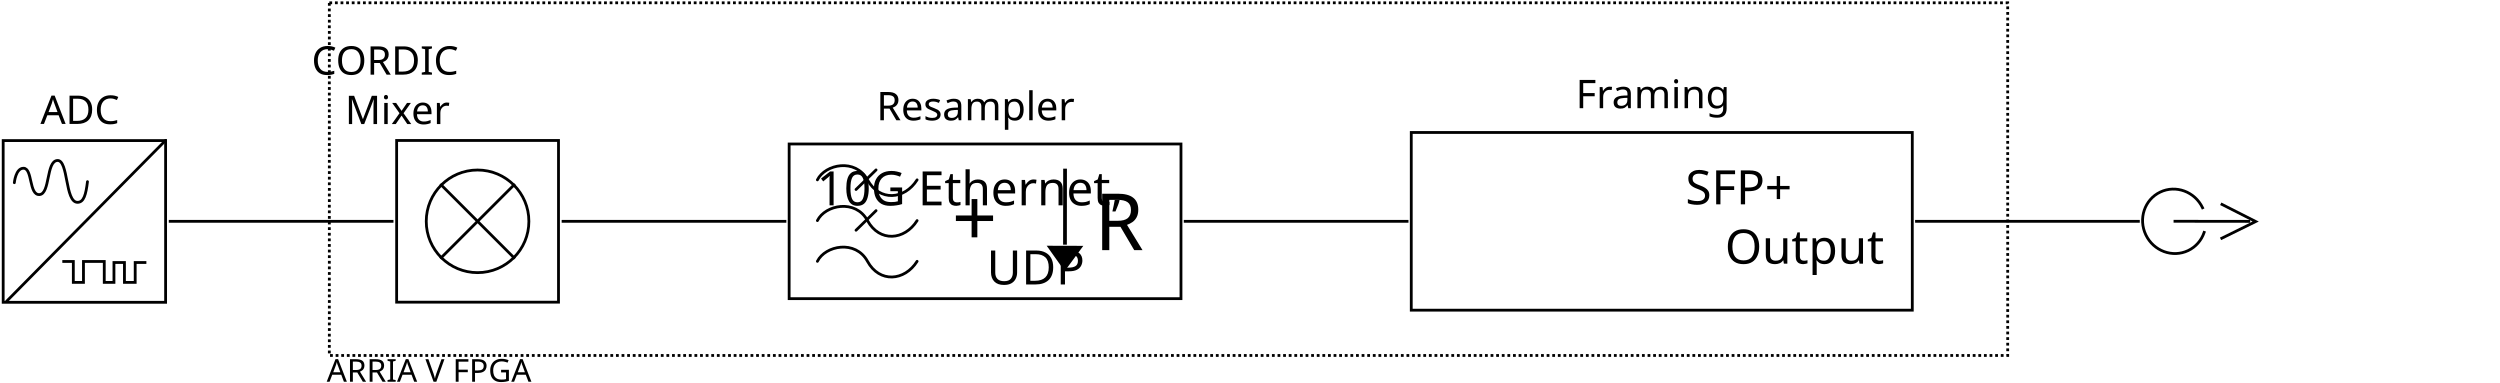
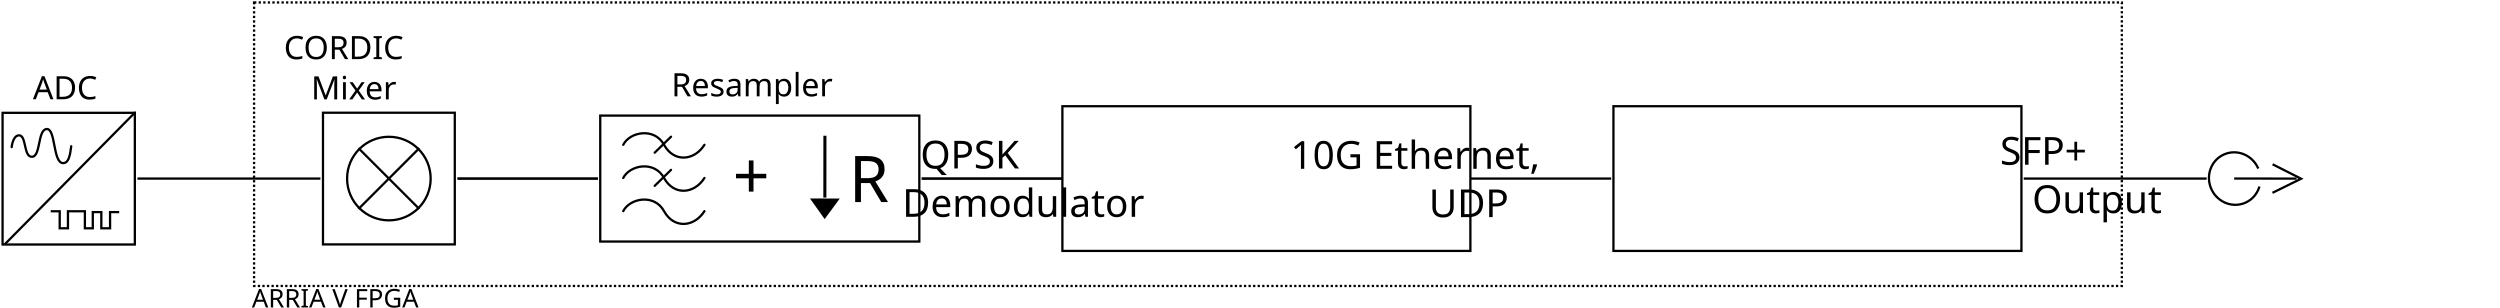
- <svg xmlns="http://www.w3.org/2000/svg" width="111.498mm" height="17.046mm" viewBox="0 0 395.073 60.4" id="svg14572" version="1.1">
+ <svg xmlns="http://www.w3.org/2000/svg" width="5.391in" height="0.664in" viewBox="0 0 485.167 59.718" id="svg14572" version="1.1">
  <defs id="defs14574">
    <marker style="overflow:visible" id="Arrow1Lstart" refX="0" refY="0" orient="auto">
      <path transform="matrix(0.8,0,0,0.8,10,0)" style="fill:#000000;fill-opacity:1;fill-rule:evenodd;stroke:#000000;stroke-width:1pt;stroke-opacity:1" d="M 0,0 5,-5 -12.5,0 5,5 0,0 Z" id="path5033" />
    </marker>
    <marker style="overflow:visible" id="Arrow1Mend" refX="0" refY="0" orient="auto">
      <path transform="matrix(-0.4,0,0,-0.4,-4,0)" style="fill:#000000;fill-opacity:1;fill-rule:evenodd;stroke:#000000;stroke-width:1pt;stroke-opacity:1" d="M 0,0 5,-5 -12.5,0 5,5 0,0 Z" id="path5042" />
    </marker>
    <marker style="overflow:visible" id="Arrow2Lstart" refX="0" refY="0" orient="auto">
      <path transform="matrix(1.1,0,0,1.1,1.1,0)" d="M 8.719,4.034 -2.207,0.016 8.719,-4.002 c -1.745,2.372 -1.735,5.617 -6e-7,8.035 z" style="fill:#000000;fill-opacity:1;fill-rule:evenodd;stroke:#000000;stroke-width:0.625;stroke-linejoin:round;stroke-opacity:1" id="path5051" />
    </marker>
  </defs>
-   <g transform="translate(-150.3414,-80.55326)" id="layer1">
-     <g id="g5654" style="stroke-width:0.443;stroke-miterlimit:4;stroke-dasharray:none">
-       <g id="g7846" style="stroke-width:0.443;stroke-miterlimit:4;stroke-dasharray:none">
-         <flowRoot transform="translate(19.64286,19.10714)" style="stroke-width:0.443;stroke-linejoin:miter;letter-spacing:0px;font-family:sans-serif;stroke-opacity:1;fill-opacity:1;font-size:40px;line-height:125%;word-spacing:0px;stroke:none;stroke-linecap:butt;font-weight:normal;font-style:normal;fill:#000000;stroke-miterlimit:4;stroke-dasharray:none" id="flowRoot4216" xml:space="preserve">
-           <flowRegion id="flowRegion4218">
-             <rect y="12.362" x="70" height="65" width="130" id="rect4220" style="stroke-width:0.443;stroke-miterlimit:4;stroke-dasharray:none" />
-           </flowRegion>
-           <flowPara id="flowPara4222" />
-         </flowRoot>
-         <text id="text5832" y="267.362" x="135" style="stroke-width:0.443;stroke-linejoin:miter;letter-spacing:0px;font-family:sans-serif;stroke-opacity:1;fill-opacity:1;font-size:40px;line-height:125%;word-spacing:0px;stroke:none;stroke-linecap:butt;font-weight:normal;font-style:normal;fill:#000000;stroke-miterlimit:4;stroke-dasharray:none" xml:space="preserve">
-           <tspan y="267.362" x="135" id="tspan5834" />
+   <g transform="translate(-376.2064,1379.703)" id="layer1">
+     <g transform="translate(166,-844)" id="g19300" style="stroke-width:0.443;stroke-miterlimit:4;stroke-dasharray:none">
+       <flowRoot xml:space="preserve" id="flowRoot4216" style="stroke-width:0.443;stroke-linejoin:miter;letter-spacing:0px;font-family:sans-serif;stroke-opacity:1;fill-opacity:1;font-size:40px;line-height:125%;word-spacing:0px;stroke:none;stroke-linecap:butt;font-weight:normal;font-style:normal;fill:#000000;stroke-miterlimit:4;stroke-dasharray:none" transform="translate(145.5079,-597.49)">
+         <flowRegion id="flowRegion4218">
+           <rect id="rect4220" width="130" height="65" x="70" y="12.362" style="stroke-width:0.443;stroke-miterlimit:4;stroke-dasharray:none" />
+         </flowRegion>
+         <flowPara id="flowPara4222" />
+       </flowRoot>
+       <text xml:space="preserve" style="stroke-width:0.443;stroke-linejoin:miter;letter-spacing:0px;font-family:sans-serif;stroke-opacity:1;fill-opacity:1;font-size:40px;line-height:125%;word-spacing:0px;stroke:none;stroke-linecap:butt;font-weight:normal;font-style:normal;fill:#000000;stroke-miterlimit:4;stroke-dasharray:none" x="260.865" y="-349.235" id="text5832">
+         <tspan id="tspan5834" x="260.865" y="-349.235" />
+       </text>
+       <g id="g13346" transform="translate(190.262,-1161.087)" style="stroke-width:0.443;stroke-miterlimit:4;stroke-dasharray:none">
+         <g id="g13213" style="stroke-width:0.443;stroke-miterlimit:4;stroke-dasharray:none">
+           <g id="g13178" transform="translate(1.767767,-0.7954951)" style="stroke-width:0.443;stroke-miterlimit:4;stroke-dasharray:none">
+             <circle style="fill:none;stroke:#000000;stroke-width:0.443;stroke-miterlimit:4;stroke-dasharray:none" stroke-miterlimit="10" cx="93.645" cy="660.815" r="8.109" id="circle81-3-8-5" />
+           </g>
+           <g id="g13209" transform="matrix(0.7857933,0.7857933,-0.7857933,0.7857933,511.6934,40.77949)" style="stroke-width:0.399;stroke-miterlimit:4;stroke-dasharray:none">
+             <path id="path13182" d="m 129.143,651.401 0,15" style="fill:none;fill-rule:evenodd;stroke:#000000;stroke-width:0.399;stroke-linecap:butt;stroke-linejoin:miter;stroke-miterlimit:4;stroke-dasharray:none;stroke-opacity:1" />
+             <path id="path13182-2" d="m 136.643,658.901 -15,0" style="fill:none;fill-rule:evenodd;stroke:#000000;stroke-width:0.399;stroke-linecap:butt;stroke-linejoin:miter;stroke-miterlimit:4;stroke-dasharray:none;stroke-opacity:1" />
+           </g>
+         </g>
+         <g transform="translate(0.4540635,-12.03705)" id="g13339" style="stroke-width:0.443;stroke-miterlimit:4;stroke-dasharray:none">
+           <g id="g13250" transform="translate(-1.7166138e-5,-2.040863e-4)" style="stroke-width:0.443;stroke-miterlimit:4;stroke-dasharray:none" />
+         </g>
+       </g>
+       <g id="g17417" transform="translate(195.4278,-1280.976)" style="stroke-width:0.443;stroke-miterlimit:4;stroke-dasharray:none">
+         <g transform="translate(8.485281,103.2376)" id="g17315" style="stroke-width:0.443;stroke-miterlimit:4;stroke-dasharray:none" />
+       </g>
+       <g id="g17350-5" transform="translate(42.21628,-1252.689)" style="stroke-width:0.443;stroke-miterlimit:4;stroke-dasharray:none">
+         <path id="path5983-7-3-4" d="m 194.663,751.621 35.506,0" style="fill:none;fill-rule:evenodd;stroke:#000000;stroke-width:0.443;stroke-linecap:butt;stroke-linejoin:miter;stroke-miterlimit:4;stroke-dasharray:none;stroke-opacity:1" />
+       </g>
+       <text xml:space="preserve" style="stroke-width:0.443;stroke-linejoin:miter;letter-spacing:0px;font-family:sans-serif;stroke-opacity:1;fill-opacity:1;font-size:7.5px;line-height:125%;word-spacing:0px;stroke:none;stroke-linecap:butt;font-weight:normal;font-style:normal;fill:#000000;stroke-miterlimit:4;stroke-dasharray:none" x="285.689" y="-524.246" id="text5828-3-0-6-8-42-3-3-2-6-13">
+         <tspan x="285.689" y="-524.246" style="font-size:6.25px;font-family:sans-serif;-inkscape-font-specification:sans-serif;font-stretch:normal;text-anchor:middle;font-variant:normal;font-weight:normal;font-style:normal;text-align:center;stroke-width:0.443;stroke-miterlimit:4;stroke-dasharray:none" id="tspan10865-2-7-2-8-4">CORDIC</tspan>
+         <tspan id="tspan4468" x="285.689" y="-516.433" style="font-size:6.25px;font-family:sans-serif;-inkscape-font-specification:sans-serif;font-stretch:normal;text-anchor:middle;font-variant:normal;font-weight:normal;font-style:normal;text-align:center;stroke-width:0.443;stroke-miterlimit:4;stroke-dasharray:none">Mixer</tspan>
+       </text>
+       <rect style="fill:none;stroke:#000000;stroke-width:0.443;stroke-miterlimit:4;stroke-dasharray:none" x="272.886" y="-513.845" stroke-miterlimit="10" width="25.579" height="25.553" id="rect45-6-8-2" />
+       <g id="g7023" transform="translate(73.60125,-654.042)" style="stroke-width:0.443;stroke-miterlimit:4;stroke-dasharray:none">
+         <rect style="fill:none;stroke:#000000;stroke-width:0.443;stroke-miterlimit:4;stroke-dasharray:none" x="-162.774" y="-165.771" stroke-miterlimit="10" width="25.669" height="25.557" id="rect41-90-8-3-4" transform="scale(-1,-1)" />
+         <polyline transform="matrix(-0.2596072,0,0,-0.255799,215.6427,234.8198)" style="fill:none;stroke:#000000;stroke-width:1.719;stroke-miterlimit:4;stroke-dasharray:none" stroke-miterlimit="10" points="215.356,294.521 222.165,294.521    222.165,282.234 228.707,282.234 228.707,294.521 235.09,294.521 235.09,282.234 240.994,282.234 240.994,295.159 253.652,295.159    253.652,282.234 259.823,282.234 259.823,295.159 266.524,295.159  " id="polyline67-3-3-9-1" />
+         <path style="fill:none;stroke:#000000;stroke-width:0.443;stroke-linecap:round;stroke-miterlimit:4;stroke-dasharray:none" stroke-miterlimit="10" d="m 150.428,146.706 c -0.249,2.041 -0.572,3.266 -1.574,3.266 -2.016,0 -1.408,-6.735 -3.19,-6.613 -1.781,0.123 -1.118,5.265 -2.817,5.388 -1.698,0.123 -1.077,-4.163 -2.527,-4.163 -1.245,0 -1.45,2.286 -1.45,2.286" id="path69-73-9-0-2" />
+         <line id="line71-8-7-3-5" y2="140.182" x2="162.773" y1="165.592" x1="137.66" stroke-miterlimit="10" style="fill:none;stroke:#000000;stroke-width:0.443;stroke-linecap:round;stroke-miterlimit:4;stroke-dasharray:none" />
+       </g>
+       <text xml:space="preserve" style="stroke-width:0.443;stroke-linejoin:miter;letter-spacing:0px;font-family:sans-serif;stroke-opacity:1;fill-opacity:1;font-size:7.5px;line-height:125%;word-spacing:0px;stroke:none;stroke-linecap:butt;font-weight:normal;font-style:normal;fill:#000000;stroke-miterlimit:4;stroke-dasharray:none" x="216.591" y="-516.454" id="text5828-3-0-6-8-42-3-3-2-6-1-1">
+         <tspan x="216.591" y="-516.454" style="font-size:6.25px;font-family:sans-serif;-inkscape-font-specification:sans-serif;font-stretch:normal;font-variant:normal;font-weight:normal;font-style:normal;stroke-width:0.443;stroke-miterlimit:4;stroke-dasharray:none" id="tspan10865-2-7-2-8-3-2">ADC</tspan>
+       </text>
+       <g id="g8531" transform="translate(-53.90592,0)" style="stroke-width:0.443;stroke-miterlimit:4;stroke-dasharray:none">
+         <g transform="translate(208.4099,-1158.441)" id="g13939" style="stroke-width:0.443;stroke-miterlimit:4;stroke-dasharray:none">
+           <text xml:space="preserve" style="font-style:normal;font-weight:normal;font-size:40px;line-height:125%;font-family:sans-serif;letter-spacing:0px;word-spacing:0px;fill:#000000;fill-opacity:1;stroke:none;stroke-width:0.443;stroke-linecap:butt;stroke-linejoin:miter;stroke-opacity:1;stroke-miterlimit:4;stroke-dasharray:none" x="519.868" y="654.688" id="text5325-9-9-7-9">
+             <tspan id="tspan5327-0-7-3-4" x="519.868" y="654.688" style="font-style:normal;font-variant:normal;font-weight:normal;font-stretch:normal;font-size:7.5px;font-family:sans-serif;-inkscape-font-specification:sans-serif;text-align:center;text-anchor:middle;stroke-width:0.443;stroke-miterlimit:4;stroke-dasharray:none">SFP+</tspan>
+             <tspan x="519.868" y="664.063" style="font-style:normal;font-variant:normal;font-weight:normal;font-stretch:normal;font-size:7.5px;font-family:sans-serif;-inkscape-font-specification:sans-serif;text-align:center;text-anchor:middle;stroke-width:0.443;stroke-miterlimit:4;stroke-dasharray:none" id="tspan31915-6">Output</tspan>
+           </text>
+           <path id="path4346-0-1-4-6-2-7-3-1-1-1" style="fill:none;stroke:#000000;stroke-width:0.443;stroke-linecap:square;stroke-linejoin:miter;stroke-miterlimit:4;stroke-dasharray:none;stroke-opacity:1" d="m 494.117,659.124 c -0.426,1.268 -1.333,2.301 -2.521,2.869 -2.475,1.184 -5.472,0.075 -6.693,-2.476 -1.221,-2.552 -0.204,-5.581 2.272,-6.765 2.475,-1.184 5.471,-0.076 6.692,2.477" />
+           <line id="line91-2-5-0-2-4-1-3-2-37-7" y2="657.38" x2="501.394" y1="657.364" x1="489.285" stroke-miterlimit="10" style="fill:none;stroke:#000000;stroke-width:0.443;stroke-linecap:butt;stroke-miterlimit:4;stroke-dasharray:none" />
+           <path id="path15924-5-4-47-9" d="m 496.74,654.603 c 1.841,0.933 3.681,1.867 5.522,2.8 -1.851,0.913 -3.702,1.825 -5.553,2.738" style="fill:none;fill-rule:evenodd;stroke:#000000;stroke-width:0.443;stroke-linecap:butt;stroke-linejoin:miter;stroke-miterlimit:4;stroke-dasharray:none;stroke-opacity:1" />
+         </g>
+         <g transform="translate(299.6264,-1315.857)" id="g17369" style="stroke-width:0.443;stroke-miterlimit:4;stroke-dasharray:none">
+           <g id="g17275" style="stroke-width:0.443;stroke-miterlimit:4;stroke-dasharray:none">
+             <text xml:space="preserve" style="font-style:normal;font-weight:normal;font-size:40px;line-height:125%;font-family:sans-serif;letter-spacing:0px;word-spacing:0px;fill:#000000;fill-opacity:1;stroke:none;stroke-width:0.443;stroke-linecap:butt;stroke-linejoin:miter;stroke-opacity:1;stroke-miterlimit:4;stroke-dasharray:none" x="317.147" y="812.898" id="text5828-3-0-6-8-5-7-5">
+               <tspan id="tspan7859-5-2-7-0" x="317.147" y="812.898" style="font-style:normal;font-variant:normal;font-weight:normal;font-stretch:normal;font-size:7.5px;font-family:sans-serif;-inkscape-font-specification:sans-serif;text-align:center;text-anchor:middle;stroke-width:0.443;stroke-miterlimit:4;stroke-dasharray:none">10G Ethernet,</tspan>
+               <tspan id="tspan17181" x="317.147" y="822.273" style="font-style:normal;font-variant:normal;font-weight:normal;font-stretch:normal;font-size:7.5px;font-family:sans-serif;-inkscape-font-specification:sans-serif;text-align:center;text-anchor:middle;stroke-width:0.443;stroke-miterlimit:4;stroke-dasharray:none">UDP</tspan>
+             </text>
+             <rect style="fill:none;stroke:#000000;stroke-width:0.443;stroke-miterlimit:4;stroke-dasharray:none;stroke-dashoffset:0;stroke-opacity:1" id="rect5283-7-1" width="79.178" height="28.081" x="277.601" y="800.749" />
+           </g>
+         </g>
+         <g style="stroke-width:0.505;stroke-miterlimit:4;stroke-dasharray:none" transform="matrix(0.7684872,0,0,1,286.1743,-1252.689)" id="g17350">
+           <path style="fill:none;fill-rule:evenodd;stroke:#000000;stroke-width:0.505;stroke-linecap:butt;stroke-linejoin:miter;stroke-miterlimit:4;stroke-dasharray:none;stroke-opacity:1" d="m 204.024,751.621 35.506,0" id="path5983-7-3" />
+         </g>
+         <path style="fill:none;fill-rule:evenodd;stroke:#000000;stroke-width:0.443;stroke-linecap:butt;stroke-linejoin:miter;stroke-miterlimit:4;stroke-dasharray:none;stroke-opacity:1" d="m 549.591,-501.068 27.194,0" id="path5983-7-3-9" />
+         <path style="fill:none;fill-rule:evenodd;stroke:#000000;stroke-width:0.443;stroke-linecap:butt;stroke-linejoin:miter;stroke-miterlimit:4;stroke-dasharray:none;stroke-opacity:1" d="m 656.849,-501.068 35.506,0" id="path5983-7-3-9-7" />
+         <text xml:space="preserve" style="font-style:normal;font-weight:normal;font-size:40px;line-height:125%;font-family:sans-serif;letter-spacing:0px;word-spacing:0px;fill:#000000;fill-opacity:1;stroke:none;stroke-width:0.443;stroke-linecap:butt;stroke-linejoin:miter;stroke-opacity:1;stroke-miterlimit:4;stroke-dasharray:none" x="509.51" y="-503.026" id="text5828-3-0-6-8-5-7-5-1">
+           <tspan id="tspan17181-4" x="509.51" y="-503.026" style="font-style:normal;font-variant:normal;font-weight:normal;font-stretch:normal;font-size:7.5px;font-family:sans-serif;-inkscape-font-specification:sans-serif;text-align:center;text-anchor:middle;stroke-width:0.443;stroke-miterlimit:4;stroke-dasharray:none">QPSK</tspan>
+           <tspan id="tspan6447" x="509.51" y="-493.651" style="font-style:normal;font-variant:normal;font-weight:normal;font-stretch:normal;font-size:7.5px;font-family:sans-serif;-inkscape-font-specification:sans-serif;text-align:center;text-anchor:middle;stroke-width:0.443;stroke-miterlimit:4;stroke-dasharray:none">Demodulator</tspan>
        </text>
-         <g transform="translate(7,-251)" id="g5479" style="stroke-width:0.443;stroke-miterlimit:4;stroke-dasharray:none">
-           <g transform="translate(64,-384)" id="g17769" style="stroke-width:0.443;stroke-miterlimit:4;stroke-dasharray:none">
-             <g id="g17491" style="stroke-width:0.443;stroke-miterlimit:4;stroke-dasharray:none">
-               <g id="g13346" transform="translate(59.39697,90.50967)" style="stroke-width:0.443;stroke-miterlimit:4;stroke-dasharray:none">
-                 <g id="g13213" style="stroke-width:0.443;stroke-miterlimit:4;stroke-dasharray:none">
-                   <g id="g13178" transform="translate(1.767767,-0.7954951)" style="stroke-width:0.443;stroke-miterlimit:4;stroke-dasharray:none">
-                     <circle style="fill:none;stroke:#000000;stroke-width:0.443;stroke-miterlimit:4;stroke-dasharray:none" stroke-miterlimit="10" cx="93.645" cy="660.815" r="8.109" id="circle81-3-8-5" />
-                   </g>
-                   <g id="g13209" transform="matrix(0.7857933,0.7857933,-0.7857933,0.7857933,511.6934,40.77949)" style="stroke-width:0.399;stroke-miterlimit:4;stroke-dasharray:none">
-                     <path id="path13182" d="m 129.143,651.401 0,15" style="fill:none;fill-rule:evenodd;stroke:#000000;stroke-width:0.399;stroke-linecap:butt;stroke-linejoin:miter;stroke-miterlimit:4;stroke-dasharray:none;stroke-opacity:1" />
-                     <path id="path13182-2" d="m 136.643,658.901 -15,0" style="fill:none;fill-rule:evenodd;stroke:#000000;stroke-width:0.399;stroke-linecap:butt;stroke-linejoin:miter;stroke-miterlimit:4;stroke-dasharray:none;stroke-opacity:1" />
-                   </g>
-                 </g>
-                 <g transform="translate(0.4540635,-12.03705)" id="g13339" style="stroke-width:0.443;stroke-miterlimit:4;stroke-dasharray:none">
-                   <g id="g13250" transform="translate(-1.7166138e-5,-2.040863e-4)" style="stroke-width:0.443;stroke-miterlimit:4;stroke-dasharray:none" />
-                 </g>
+         <rect style="fill:none;stroke:#000000;stroke-width:0.443;stroke-miterlimit:4;stroke-dasharray:none;stroke-dashoffset:0;stroke-opacity:1" id="rect5283-7-1-1" width="79.178" height="28.081" x="470.286" y="-515.109" />
+       </g>
+       <flowRoot xml:space="preserve" id="flowRoot4216-7" style="stroke-width:0.443;stroke-linejoin:miter;letter-spacing:0px;font-family:sans-serif;stroke-opacity:1;fill-opacity:1;font-size:40px;line-height:125%;word-spacing:0px;stroke:none;stroke-linecap:butt;font-weight:normal;font-style:normal;fill:#000000;stroke-miterlimit:4;stroke-dasharray:none" transform="translate(144.1429,-469.8929)">
+         <flowRegion id="flowRegion4218-4">
+           <rect id="rect4220-6" width="130" height="65" x="70" y="12.362" style="stroke-width:0.443;stroke-miterlimit:4;stroke-dasharray:none" />
+         </flowRegion>
+         <flowPara id="flowPara4222-4" />
+       </flowRoot>
+       <text xml:space="preserve" style="stroke-width:0.443;stroke-linejoin:miter;letter-spacing:0px;font-family:sans-serif;stroke-opacity:1;fill-opacity:1;font-size:40px;line-height:125%;word-spacing:0px;stroke:none;stroke-linecap:butt;font-weight:normal;font-style:normal;fill:#000000;stroke-miterlimit:4;stroke-dasharray:none" x="259.5" y="-221.638" id="text5832-4">
+         <tspan id="tspan5834-9" x="259.5" y="-221.638" />
+       </text>
+       <g id="g8510" transform="translate(-72.85513,-127.5971)" style="stroke-width:0.443;stroke-miterlimit:4;stroke-dasharray:none">
+         <g transform="translate(253.1404,-1172.249)" id="g13847" style="stroke-width:0.443;stroke-miterlimit:4;stroke-dasharray:none">
+           <g id="g13776" transform="translate(-8.416672,-20.9498)" style="stroke-width:0.443;stroke-miterlimit:4;stroke-dasharray:none">
+             <g transform="translate(81.07607,56.9221)" id="g13672" style="stroke-width:0.443;stroke-miterlimit:4;stroke-dasharray:none">
+               <g id="g13585" transform="matrix(0,0.5964561,-1.068178,0,892.67,660.4481)" style="stroke-width:0.555;stroke-miterlimit:4;stroke-dasharray:none">
+                 <line style="fill:none;stroke:#000000;stroke-width:0.555;stroke-linecap:butt;stroke-miterlimit:4;stroke-dasharray:none" stroke-miterlimit="10" x1="157.663" y1="725.833" x2="177.795" y2="725.844" id="line91-2-5-3-4" />
+                 <polygon transform="matrix(0.2987384,0.3234776,-0.3234776,0.2987384,-185.9516,272.8234)" style="fill:#000000;fill-opacity:1;stroke:#000000;stroke-width:1.26;stroke-linecap:butt;stroke-linejoin:miter;stroke-miterlimit:4;stroke-dasharray:none" stroke-miterlimit="10" points="1313.37,86.617 1326.006,80.748 1321.002,93.735 " id="polygon97-8-1-2-9" />
              </g>
-               <g id="g13847" transform="translate(57.64043,-48.24922)" style="stroke-width:0.443;stroke-miterlimit:4;stroke-dasharray:none">
-                 <g transform="translate(-8.416672,-20.9498)" id="g13776" style="stroke-width:0.443;stroke-miterlimit:4;stroke-dasharray:none">
-                   <g id="g13672" transform="translate(81.07607,56.9221)" style="stroke-width:0.443;stroke-miterlimit:4;stroke-dasharray:none">
-                     <g transform="matrix(0,0.5964561,-1.068178,0,892.67,660.4481)" id="g13585" style="stroke-width:0.555;stroke-miterlimit:4;stroke-dasharray:none">
-                       <line id="line91-2-5-3-4" y2="725.844" x2="177.795" y1="725.833" x1="157.663" stroke-miterlimit="10" style="fill:none;stroke:#000000;stroke-width:0.555;stroke-linecap:butt;stroke-miterlimit:4;stroke-dasharray:none" />
-                       <polygon id="polygon97-8-1-2-9" points="1321.002,93.735 1313.37,86.617 1326.006,80.748 " stroke-miterlimit="10" style="fill:#000000;fill-opacity:1;stroke:#000000;stroke-width:1.26;stroke-linecap:butt;stroke-linejoin:miter;stroke-miterlimit:4;stroke-dasharray:none" transform="matrix(0.2987384,0.3234776,-0.3234776,0.2987384,-185.9516,272.8234)" />
-                     </g>
-                     <text id="text13610" y="767.362" x="122" style="stroke-width:0.443;stroke-linejoin:miter;letter-spacing:0px;font-family:sans-serif;stroke-opacity:1;fill-opacity:1;font-size:40px;line-height:125%;word-spacing:0px;stroke:none;stroke-linecap:butt;font-weight:normal;font-style:normal;fill:#000000;stroke-miterlimit:4;stroke-dasharray:none" xml:space="preserve">
-                       <tspan style="font-size:12.5px;font-family:sans-serif;-inkscape-font-specification:sans-serif;font-stretch:normal;font-variant:normal;font-weight:normal;font-style:normal;stroke-width:0.443;stroke-miterlimit:4;stroke-dasharray:none" y="767.362" x="122" id="tspan13612">R</tspan>
-                     </text>
-                   </g>
-                   <text xml:space="preserve" style="stroke-width:0.443;stroke-linejoin:miter;letter-spacing:0px;font-family:sans-serif;stroke-opacity:1;fill-opacity:1;font-size:40px;line-height:125%;word-spacing:0px;stroke:none;stroke-linecap:butt;font-weight:normal;font-style:normal;fill:#000000;stroke-miterlimit:4;stroke-dasharray:none" x="180.549" y="823.646" id="text13632">
-                     <tspan id="tspan13634" x="180.549" y="823.646" style="font-size:12.5px;font-family:sans-serif;-inkscape-font-specification:sans-serif;font-stretch:normal;font-variant:normal;font-weight:normal;font-style:normal;stroke-width:0.443;stroke-miterlimit:4;stroke-dasharray:none">+</tspan>
-                   </text>
-                   <g id="g13505-0" transform="translate(-45.20373,150.6574)" style="stroke-width:0.443;stroke-miterlimit:4;stroke-dasharray:none">
-                     <path id="path43-8-3-5-3" d="m 204.492,675.393 c 1.237,-2.497 6.02,-3.463 7.918,0 1.899,3.465 5.86,3.142 7.84,0" stroke-miterlimit="10" style="fill:none;stroke:#000000;stroke-width:0.443;stroke-linecap:round;stroke-miterlimit:4;stroke-dasharray:none" />
-                     <g transform="translate(-6.8186262e-7,-0.3124085)" id="g13480-3" style="stroke-width:0.443;stroke-miterlimit:4;stroke-dasharray:none">
-                       <path style="fill:none;stroke:#000000;stroke-width:0.443;stroke-linecap:round;stroke-miterlimit:4;stroke-dasharray:none" stroke-miterlimit="10" d="m 204.492,669.269 c 1.237,-2.497 6.02,-3.464 7.918,0 1.899,3.464 5.86,3.141 7.84,0" id="path63-4-1-3-2" />
-                       <line style="fill:none;stroke:#000000;stroke-width:0.443;stroke-linecap:round;stroke-miterlimit:4;stroke-dasharray:none" stroke-miterlimit="10" x1="213.763" y1="667.697" x2="210.598" y2="670.791" id="line65-4-9-5-9" />
-                     </g>
-                     <g id="g13480-0-1" transform="translate(-6.8186262e-7,-6.750004)" style="stroke-width:0.443;stroke-miterlimit:4;stroke-dasharray:none">
-                       <path style="fill:none;stroke:#000000;stroke-width:0.443;stroke-linecap:round;stroke-miterlimit:4;stroke-dasharray:none" stroke-miterlimit="10" d="m 204.492,669.269 c 1.237,-2.497 6.02,-3.464 7.918,0 1.899,3.464 5.86,3.141 7.84,0" id="path63-4-1-3-4-1" />
-                       <line style="fill:none;stroke:#000000;stroke-width:0.443;stroke-linecap:round;stroke-miterlimit:4;stroke-dasharray:none" stroke-miterlimit="10" x1="213.763" y1="667.697" x2="210.598" y2="670.791" id="line65-4-9-5-6-82" />
-                     </g>
-                   </g>
-                 </g>
-                 <rect id="rect39-0-4-5-3" height="24.442" width="61.922" stroke-miterlimit="10" y="786.557" x="146.408" style="fill:none;stroke:#000000;stroke-width:0.443;stroke-miterlimit:4;stroke-dasharray:none" />
+               <text xml:space="preserve" style="stroke-width:0.443;stroke-linejoin:miter;letter-spacing:0px;font-family:sans-serif;stroke-opacity:1;fill-opacity:1;font-size:40px;line-height:125%;word-spacing:0px;stroke:none;stroke-linecap:butt;font-weight:normal;font-style:normal;fill:#000000;stroke-miterlimit:4;stroke-dasharray:none" x="122" y="767.362" id="text13610">
+                 <tspan id="tspan13612" x="122" y="767.362" style="font-size:12.5px;font-family:sans-serif;-inkscape-font-specification:sans-serif;font-stretch:normal;font-variant:normal;font-weight:normal;font-style:normal;stroke-width:0.443;stroke-miterlimit:4;stroke-dasharray:none">R</tspan>
+               </text>
+             </g>
+             <text id="text13632" y="823.646" x="180.549" style="stroke-width:0.443;stroke-linejoin:miter;letter-spacing:0px;font-family:sans-serif;stroke-opacity:1;fill-opacity:1;font-size:40px;line-height:125%;word-spacing:0px;stroke:none;stroke-linecap:butt;font-weight:normal;font-style:normal;fill:#000000;stroke-miterlimit:4;stroke-dasharray:none" xml:space="preserve">
+               <tspan style="font-size:12.5px;font-family:sans-serif;-inkscape-font-specification:sans-serif;font-stretch:normal;font-variant:normal;font-weight:normal;font-style:normal;stroke-width:0.443;stroke-miterlimit:4;stroke-dasharray:none" y="823.646" x="180.549" id="tspan13634">+</tspan>
+             </text>
+             <g transform="translate(-45.20373,150.6574)" id="g13505-0" style="stroke-width:0.443;stroke-miterlimit:4;stroke-dasharray:none">
+               <path style="fill:none;stroke:#000000;stroke-width:0.443;stroke-linecap:round;stroke-miterlimit:4;stroke-dasharray:none" stroke-miterlimit="10" d="m 204.492,675.393 c 1.237,-2.497 6.02,-3.463 7.918,0 1.899,3.465 5.86,3.142 7.84,0" id="path43-8-3-5-3" />
+               <g id="g13480-3" transform="translate(-6.8186262e-7,-0.3124085)" style="stroke-width:0.443;stroke-miterlimit:4;stroke-dasharray:none">
+                 <path id="path63-4-1-3-2" d="m 204.492,669.269 c 1.237,-2.497 6.02,-3.464 7.918,0 1.899,3.464 5.86,3.141 7.84,0" stroke-miterlimit="10" style="fill:none;stroke:#000000;stroke-width:0.443;stroke-linecap:round;stroke-miterlimit:4;stroke-dasharray:none" />
+                 <line id="line65-4-9-5-9" y2="670.791" x2="210.598" y1="667.697" x1="213.763" stroke-miterlimit="10" style="fill:none;stroke:#000000;stroke-width:0.443;stroke-linecap:round;stroke-miterlimit:4;stroke-dasharray:none" />
              </g>
-               <g id="g13939" transform="translate(-66.45512,93.15643)" style="stroke-width:0.443;stroke-miterlimit:4;stroke-dasharray:none">
-                 <text id="text5325-9-9-7-9" y="654.688" x="519.373" style="font-style:normal;font-weight:normal;font-size:40px;line-height:125%;font-family:sans-serif;letter-spacing:0px;word-spacing:0px;fill:#000000;fill-opacity:1;stroke:none;stroke-width:0.443;stroke-linecap:butt;stroke-linejoin:miter;stroke-miterlimit:4;stroke-dasharray:none;stroke-opacity:1" xml:space="preserve">
-                   <tspan style="font-style:normal;font-variant:normal;font-weight:normal;font-stretch:normal;font-size:7.5px;font-family:sans-serif;-inkscape-font-specification:sans-serif;text-align:center;text-anchor:middle;stroke-width:0.443;stroke-miterlimit:4;stroke-dasharray:none" y="654.688" x="519.373" id="tspan5327-0-7-3-4">SFP+</tspan>
-                   <tspan id="tspan31915-6" style="font-style:normal;font-variant:normal;font-weight:normal;font-stretch:normal;font-size:7.5px;font-family:sans-serif;-inkscape-font-specification:sans-serif;text-align:center;text-anchor:middle;stroke-width:0.443;stroke-miterlimit:4;stroke-dasharray:none" y="664.063" x="519.373">Output</tspan>
-                 </text>
-                 <path d="m 494.117,659.124 c -0.426,1.268 -1.333,2.301 -2.521,2.869 -2.475,1.184 -5.472,0.075 -6.693,-2.476 -1.221,-2.552 -0.204,-5.581 2.272,-6.765 2.475,-1.184 5.471,-0.076 6.692,2.477" style="fill:none;stroke:#000000;stroke-width:0.443;stroke-linecap:square;stroke-linejoin:miter;stroke-miterlimit:4;stroke-dasharray:none;stroke-opacity:1" id="path4346-0-1-4-6-2-7-3-1-1-1" />
-                 <line style="fill:none;stroke:#000000;stroke-width:0.443;stroke-linecap:butt;stroke-miterlimit:4;stroke-dasharray:none" stroke-miterlimit="10" x1="489.285" y1="657.364" x2="501.394" y2="657.38" id="line91-2-5-0-2-4-1-3-2-37-7" />
-                 <path style="fill:none;fill-rule:evenodd;stroke:#000000;stroke-width:0.443;stroke-linecap:butt;stroke-linejoin:miter;stroke-miterlimit:4;stroke-dasharray:none;stroke-opacity:1" d="m 496.74,654.603 c 1.841,0.933 3.681,1.867 5.522,2.8 -1.851,0.913 -3.702,1.825 -5.553,2.738" id="path15924-5-4-47-9" />
-               </g>
-               <g id="g17417" transform="translate(-1.437188,-29.37906)" style="stroke-width:0.443;stroke-miterlimit:4;stroke-dasharray:none">
-                 <g transform="translate(8.485281,103.2376)" id="g17315" style="stroke-width:0.443;stroke-miterlimit:4;stroke-dasharray:none" />
-               </g>
-               <g id="g17369" transform="translate(24.7614,-64.26029)" style="stroke-width:0.443;stroke-miterlimit:4;stroke-dasharray:none">
-                 <g id="g17275" style="stroke-width:0.443;stroke-miterlimit:4;stroke-dasharray:none">
-                   <text id="text5828-3-0-6-8-5-7-5" y="812.267" x="317.066" style="stroke-width:0.443;stroke-linejoin:miter;letter-spacing:0px;font-family:sans-serif;stroke-opacity:1;fill-opacity:1;font-size:40px;line-height:125%;word-spacing:0px;stroke:none;stroke-linecap:butt;font-weight:normal;font-style:normal;fill:#000000;stroke-miterlimit:4;stroke-dasharray:none" xml:space="preserve">
-                     <tspan style="font-size:7.5px;font-family:sans-serif;-inkscape-font-specification:sans-serif;font-stretch:normal;text-anchor:middle;font-variant:normal;font-weight:normal;font-style:normal;text-align:center;stroke-width:0.443;stroke-miterlimit:4;stroke-dasharray:none" y="812.267" x="317.066" id="tspan7859-5-2-7-0">10G Ethernet,</tspan>
-                     <tspan style="font-size:7.5px;font-family:sans-serif;-inkscape-font-specification:sans-serif;font-stretch:normal;text-anchor:middle;font-variant:normal;font-weight:normal;font-style:normal;text-align:center;stroke-width:0.443;stroke-miterlimit:4;stroke-dasharray:none" y="824.767" x="317.066" id="tspan17181">UDP</tspan>
-                   </text>
-                   <rect y="800.749" x="277.601" height="28.081" width="79.178" id="rect5283-7-1" style="fill:none;stroke:#000000;stroke-width:0.443;stroke-miterlimit:4;stroke-dasharray:none;stroke-dashoffset:0;stroke-opacity:1" />
-                 </g>
-               </g>
-               <g id="g17350" transform="translate(-35.92496,-1.091609)" style="stroke-width:0.443;stroke-miterlimit:4;stroke-dasharray:none">
-                 <path id="path5983-7-3" d="m 204.024,751.621 35.506,0" style="fill:none;fill-rule:evenodd;stroke:#000000;stroke-width:0.443;stroke-linecap:butt;stroke-linejoin:miter;stroke-miterlimit:4;stroke-dasharray:none;stroke-opacity:1" />
-               </g>
-               <path id="path5983-7-3-9" d="m 266.414,750.529 35.506,0" style="fill:none;fill-rule:evenodd;stroke:#000000;stroke-width:0.443;stroke-linecap:butt;stroke-linejoin:miter;stroke-miterlimit:4;stroke-dasharray:none;stroke-opacity:1" />
-               <path id="path5983-7-3-9-7" d="m 381.984,750.529 35.506,0" style="fill:none;fill-rule:evenodd;stroke:#000000;stroke-width:0.443;stroke-linecap:butt;stroke-linejoin:miter;stroke-miterlimit:4;stroke-dasharray:none;stroke-opacity:1" />
-               <g id="g17350-5" transform="translate(-88.64872,-1.091609)" style="stroke-width:0.443;stroke-miterlimit:4;stroke-dasharray:none">
-                 <path id="path5983-7-3-4" d="m 194.663,751.621 35.506,0" style="fill:none;fill-rule:evenodd;stroke:#000000;stroke-width:0.443;stroke-linecap:butt;stroke-linejoin:miter;stroke-miterlimit:4;stroke-dasharray:none;stroke-opacity:1" />
+               <g transform="translate(-6.8186262e-7,-6.750004)" id="g13480-0-1" style="stroke-width:0.443;stroke-miterlimit:4;stroke-dasharray:none">
+                 <path id="path63-4-1-3-4-1" d="m 204.492,669.269 c 1.237,-2.497 6.02,-3.464 7.918,0 1.899,3.464 5.86,3.141 7.84,0" stroke-miterlimit="10" style="fill:none;stroke:#000000;stroke-width:0.443;stroke-linecap:round;stroke-miterlimit:4;stroke-dasharray:none" />
+                 <line id="line65-4-9-5-6-82" y2="670.791" x2="210.598" y1="667.697" x1="213.763" stroke-miterlimit="10" style="fill:none;stroke:#000000;stroke-width:0.443;stroke-linecap:round;stroke-miterlimit:4;stroke-dasharray:none" />
              </g>
            </g>
-             <text id="text5828-3-0-6-8-42-3-3-2-6-1" y="734.565" x="217.853" style="stroke-width:0.443;stroke-linejoin:miter;letter-spacing:0px;font-family:sans-serif;stroke-opacity:1;fill-opacity:1;font-size:7.5px;line-height:125%;word-spacing:0px;stroke:none;stroke-linecap:butt;font-weight:normal;font-style:normal;fill:#000000;stroke-miterlimit:4;stroke-dasharray:none" xml:space="preserve">
-               <tspan id="tspan10865-2-7-2-8-3" style="font-size:6.25px;font-family:sans-serif;-inkscape-font-specification:sans-serif;font-stretch:normal;font-variant:normal;font-weight:normal;font-style:normal;stroke-width:0.443;stroke-miterlimit:4;stroke-dasharray:none" y="734.565" x="217.853">Resampler</tspan>
-             </text>
-             <text id="text5828-3-0-6-8-42-3-3-2-6-8" y="732.657" x="328.365" style="stroke-width:0.443;stroke-linejoin:miter;letter-spacing:0px;font-family:sans-serif;stroke-opacity:1;fill-opacity:1;font-size:7.5px;line-height:125%;word-spacing:0px;stroke:none;stroke-linecap:butt;font-weight:normal;font-style:normal;fill:#000000;stroke-miterlimit:4;stroke-dasharray:none" xml:space="preserve">
-               <tspan id="tspan10865-2-7-2-8-35" style="font-size:6.25px;font-family:sans-serif;-inkscape-font-specification:sans-serif;font-stretch:normal;font-variant:normal;font-weight:normal;font-style:normal;stroke-width:0.443;stroke-miterlimit:4;stroke-dasharray:none" y="732.657" x="328.365">Framing</tspan>
-             </text>
-             <text id="text5828-3-0-6-8-42-3-3-2-6-13" y="727.351" x="154.824" style="stroke-width:0.443;stroke-linejoin:miter;letter-spacing:0px;font-family:sans-serif;stroke-opacity:1;fill-opacity:1;font-size:7.5px;line-height:125%;word-spacing:0px;stroke:none;stroke-linecap:butt;font-weight:normal;font-style:normal;fill:#000000;stroke-miterlimit:4;stroke-dasharray:none" xml:space="preserve">
-               <tspan id="tspan10865-2-7-2-8-4" style="font-size:6.25px;font-family:sans-serif;-inkscape-font-specification:sans-serif;font-stretch:normal;text-anchor:middle;font-variant:normal;font-weight:normal;font-style:normal;text-align:center;stroke-width:0.443;stroke-miterlimit:4;stroke-dasharray:none" y="727.351" x="154.824">CORDIC</tspan>
-               <tspan style="font-size:6.25px;font-family:sans-serif;-inkscape-font-specification:sans-serif;font-stretch:normal;text-anchor:middle;font-variant:normal;font-weight:normal;font-style:normal;text-align:center;stroke-width:0.443;stroke-miterlimit:4;stroke-dasharray:none" y="735.164" x="154.824" id="tspan4468">Mixer</tspan>
-             </text>
          </g>
-           <rect style="fill:none;stroke:#000000;stroke-width:0.443;stroke-miterlimit:4;stroke-dasharray:none" x="206.021" y="353.752" stroke-miterlimit="10" width="25.579" height="25.553" id="rect45-6-8-2" />
+           <rect style="fill:none;stroke:#000000;stroke-width:0.443;stroke-miterlimit:4;stroke-dasharray:none" x="146.408" y="786.557" stroke-miterlimit="10" width="61.922" height="24.442" id="rect39-0-4-5-3" />
        </g>
-         <rect y="80.996" x="202.384" height="55.733" width="265.233" id="rect5201" style="fill:none;stroke:#000000;stroke-width:0.443;stroke-linejoin:miter;stroke-miterlimit:4;stroke-dasharray:0.443,0.443;stroke-dashoffset:0;stroke-opacity:1" />
-         <g transform="translate(13.73625,-37.44494)" id="g7023" style="stroke-width:0.443;stroke-miterlimit:4;stroke-dasharray:none">
-           <rect transform="scale(-1,-1)" id="rect41-90-8-3-4" height="25.557" width="25.669" stroke-miterlimit="10" y="-165.771" x="-162.774" style="fill:none;stroke:#000000;stroke-width:0.443;stroke-miterlimit:4;stroke-dasharray:none" />
-           <polyline id="polyline67-3-3-9-1" points="215.356,294.521 222.165,294.521    222.165,282.234 228.707,282.234 228.707,294.521 235.09,294.521 235.09,282.234 240.994,282.234 240.994,295.159 253.652,295.159    253.652,282.234 259.823,282.234 259.823,295.159 266.524,295.159  " stroke-miterlimit="10" style="fill:none;stroke:#000000;stroke-width:1.719;stroke-miterlimit:4;stroke-dasharray:none" transform="matrix(-0.2596072,0,0,-0.255799,215.6427,234.8198)" />
-           <path id="path69-73-9-0-2" d="m 150.428,146.706 c -0.249,2.041 -0.572,3.266 -1.574,3.266 -2.016,0 -1.408,-6.735 -3.19,-6.613 -1.781,0.123 -1.118,5.265 -2.817,5.388 -1.698,0.123 -1.077,-4.163 -2.527,-4.163 -1.245,0 -1.45,2.286 -1.45,2.286" stroke-miterlimit="10" style="fill:none;stroke:#000000;stroke-width:0.443;stroke-linecap:round;stroke-miterlimit:4;stroke-dasharray:none" />
-           <line style="fill:none;stroke:#000000;stroke-width:0.443;stroke-linecap:round;stroke-miterlimit:4;stroke-dasharray:none" stroke-miterlimit="10" x1="137.66" y1="165.592" x2="162.773" y2="140.182" id="line71-8-7-3-5" />
-         </g>
-         <text id="text5828-3-0-6-8-42-3-3-2-6-1-1" y="100.143" x="156.726" style="stroke-width:0.443;stroke-linejoin:miter;letter-spacing:0px;font-family:sans-serif;stroke-opacity:1;fill-opacity:1;font-size:7.5px;line-height:125%;word-spacing:0px;stroke:none;stroke-linecap:butt;font-weight:normal;font-style:normal;fill:#000000;stroke-miterlimit:4;stroke-dasharray:none" xml:space="preserve">
-           <tspan id="tspan10865-2-7-2-8-3-2" style="font-size:6.25px;font-family:sans-serif;-inkscape-font-specification:sans-serif;font-stretch:normal;font-variant:normal;font-weight:normal;font-style:normal;stroke-width:0.443;stroke-miterlimit:4;stroke-dasharray:none" y="100.143" x="156.726">ADC</tspan>
-         </text>
      </g>
-       <text id="text5828-6-0" y="140.883" x="201.97" style="stroke-width:0.443;stroke-linejoin:miter;letter-spacing:0px;font-family:sans-serif;stroke-opacity:1;fill-opacity:1;font-size:40px;line-height:125%;word-spacing:0px;stroke:none;stroke-linecap:butt;font-weight:normal;font-style:normal;fill:#000000;stroke-miterlimit:4;stroke-dasharray:none" xml:space="preserve">
-         <tspan style="font-size:5px;font-family:sans-serif;-inkscape-font-specification:sans-serif;font-stretch:normal;font-variant:normal;font-weight:normal;font-style:normal;stroke-width:0.443;stroke-miterlimit:4;stroke-dasharray:none" y="140.883" x="201.97" id="tspan5830-1-8">ARRIA V FPGA</tspan>
+       <g id="g17417-5" transform="translate(194.0628,-1153.379)" style="stroke-width:0.443;stroke-miterlimit:4;stroke-dasharray:none">
+         <g transform="translate(8.485281,103.2376)" id="g17315-3" style="stroke-width:0.443;stroke-miterlimit:4;stroke-dasharray:none" />
+       </g>
+       <text xml:space="preserve" style="stroke-width:0.443;stroke-linejoin:miter;letter-spacing:0px;font-family:sans-serif;stroke-opacity:1;fill-opacity:1;font-size:7.5px;line-height:125%;word-spacing:0px;stroke:none;stroke-linecap:butt;font-weight:normal;font-style:normal;fill:#000000;stroke-miterlimit:4;stroke-dasharray:none" x="340.498" y="-517.032" id="text5828-3-0-6-8-42-3-3-2-6-1">
+         <tspan x="340.498" y="-517.032" style="font-size:6.25px;font-family:sans-serif;-inkscape-font-specification:sans-serif;font-stretch:normal;font-variant:normal;font-weight:normal;font-style:normal;stroke-width:0.443;stroke-miterlimit:4;stroke-dasharray:none" id="tspan10865-2-7-2-8-3">Resampler</tspan>
      </text>
+       <g id="g17350-6" transform="matrix(0.7684872,0,0,1,142.1743,-1252.689)" style="stroke-width:0.505;stroke-miterlimit:4;stroke-dasharray:none">
+         <path id="path5983-7-3-0" d="m 204.024,751.621 35.506,0" style="fill:none;fill-rule:evenodd;stroke:#000000;stroke-width:0.505;stroke-linecap:butt;stroke-linejoin:miter;stroke-miterlimit:4;stroke-dasharray:none;stroke-opacity:1" />
+       </g>
    </g>
+     <rect y="-1379.244" x="425.516" height="55.019" width="362.469" id="rect19386" style="fill:none;fill-opacity:1;stroke:#000000;stroke-width:0.443;stroke-linejoin:miter;stroke-miterlimit:4;stroke-dasharray:0.443,0.443;stroke-dashoffset:0;stroke-opacity:1" />
+     <text id="text5828-6-0" y="-1320.055" x="425.086" style="stroke-width:0.443;stroke-linejoin:miter;letter-spacing:0px;font-family:sans-serif;stroke-opacity:1;fill-opacity:1;font-size:40px;line-height:125%;word-spacing:0px;stroke:none;stroke-linecap:butt;font-weight:normal;font-style:normal;fill:#000000;stroke-miterlimit:4;stroke-dasharray:none" xml:space="preserve">
+       <tspan style="font-size:5px;font-family:sans-serif;-inkscape-font-specification:sans-serif;font-stretch:normal;font-variant:normal;font-weight:normal;font-style:normal;stroke-width:0.443;stroke-miterlimit:4;stroke-dasharray:none" y="-1320.055" x="425.086" id="tspan5830-1-8">ARRIA V FPGA</tspan>
+     </text>
  </g>
</svg>
